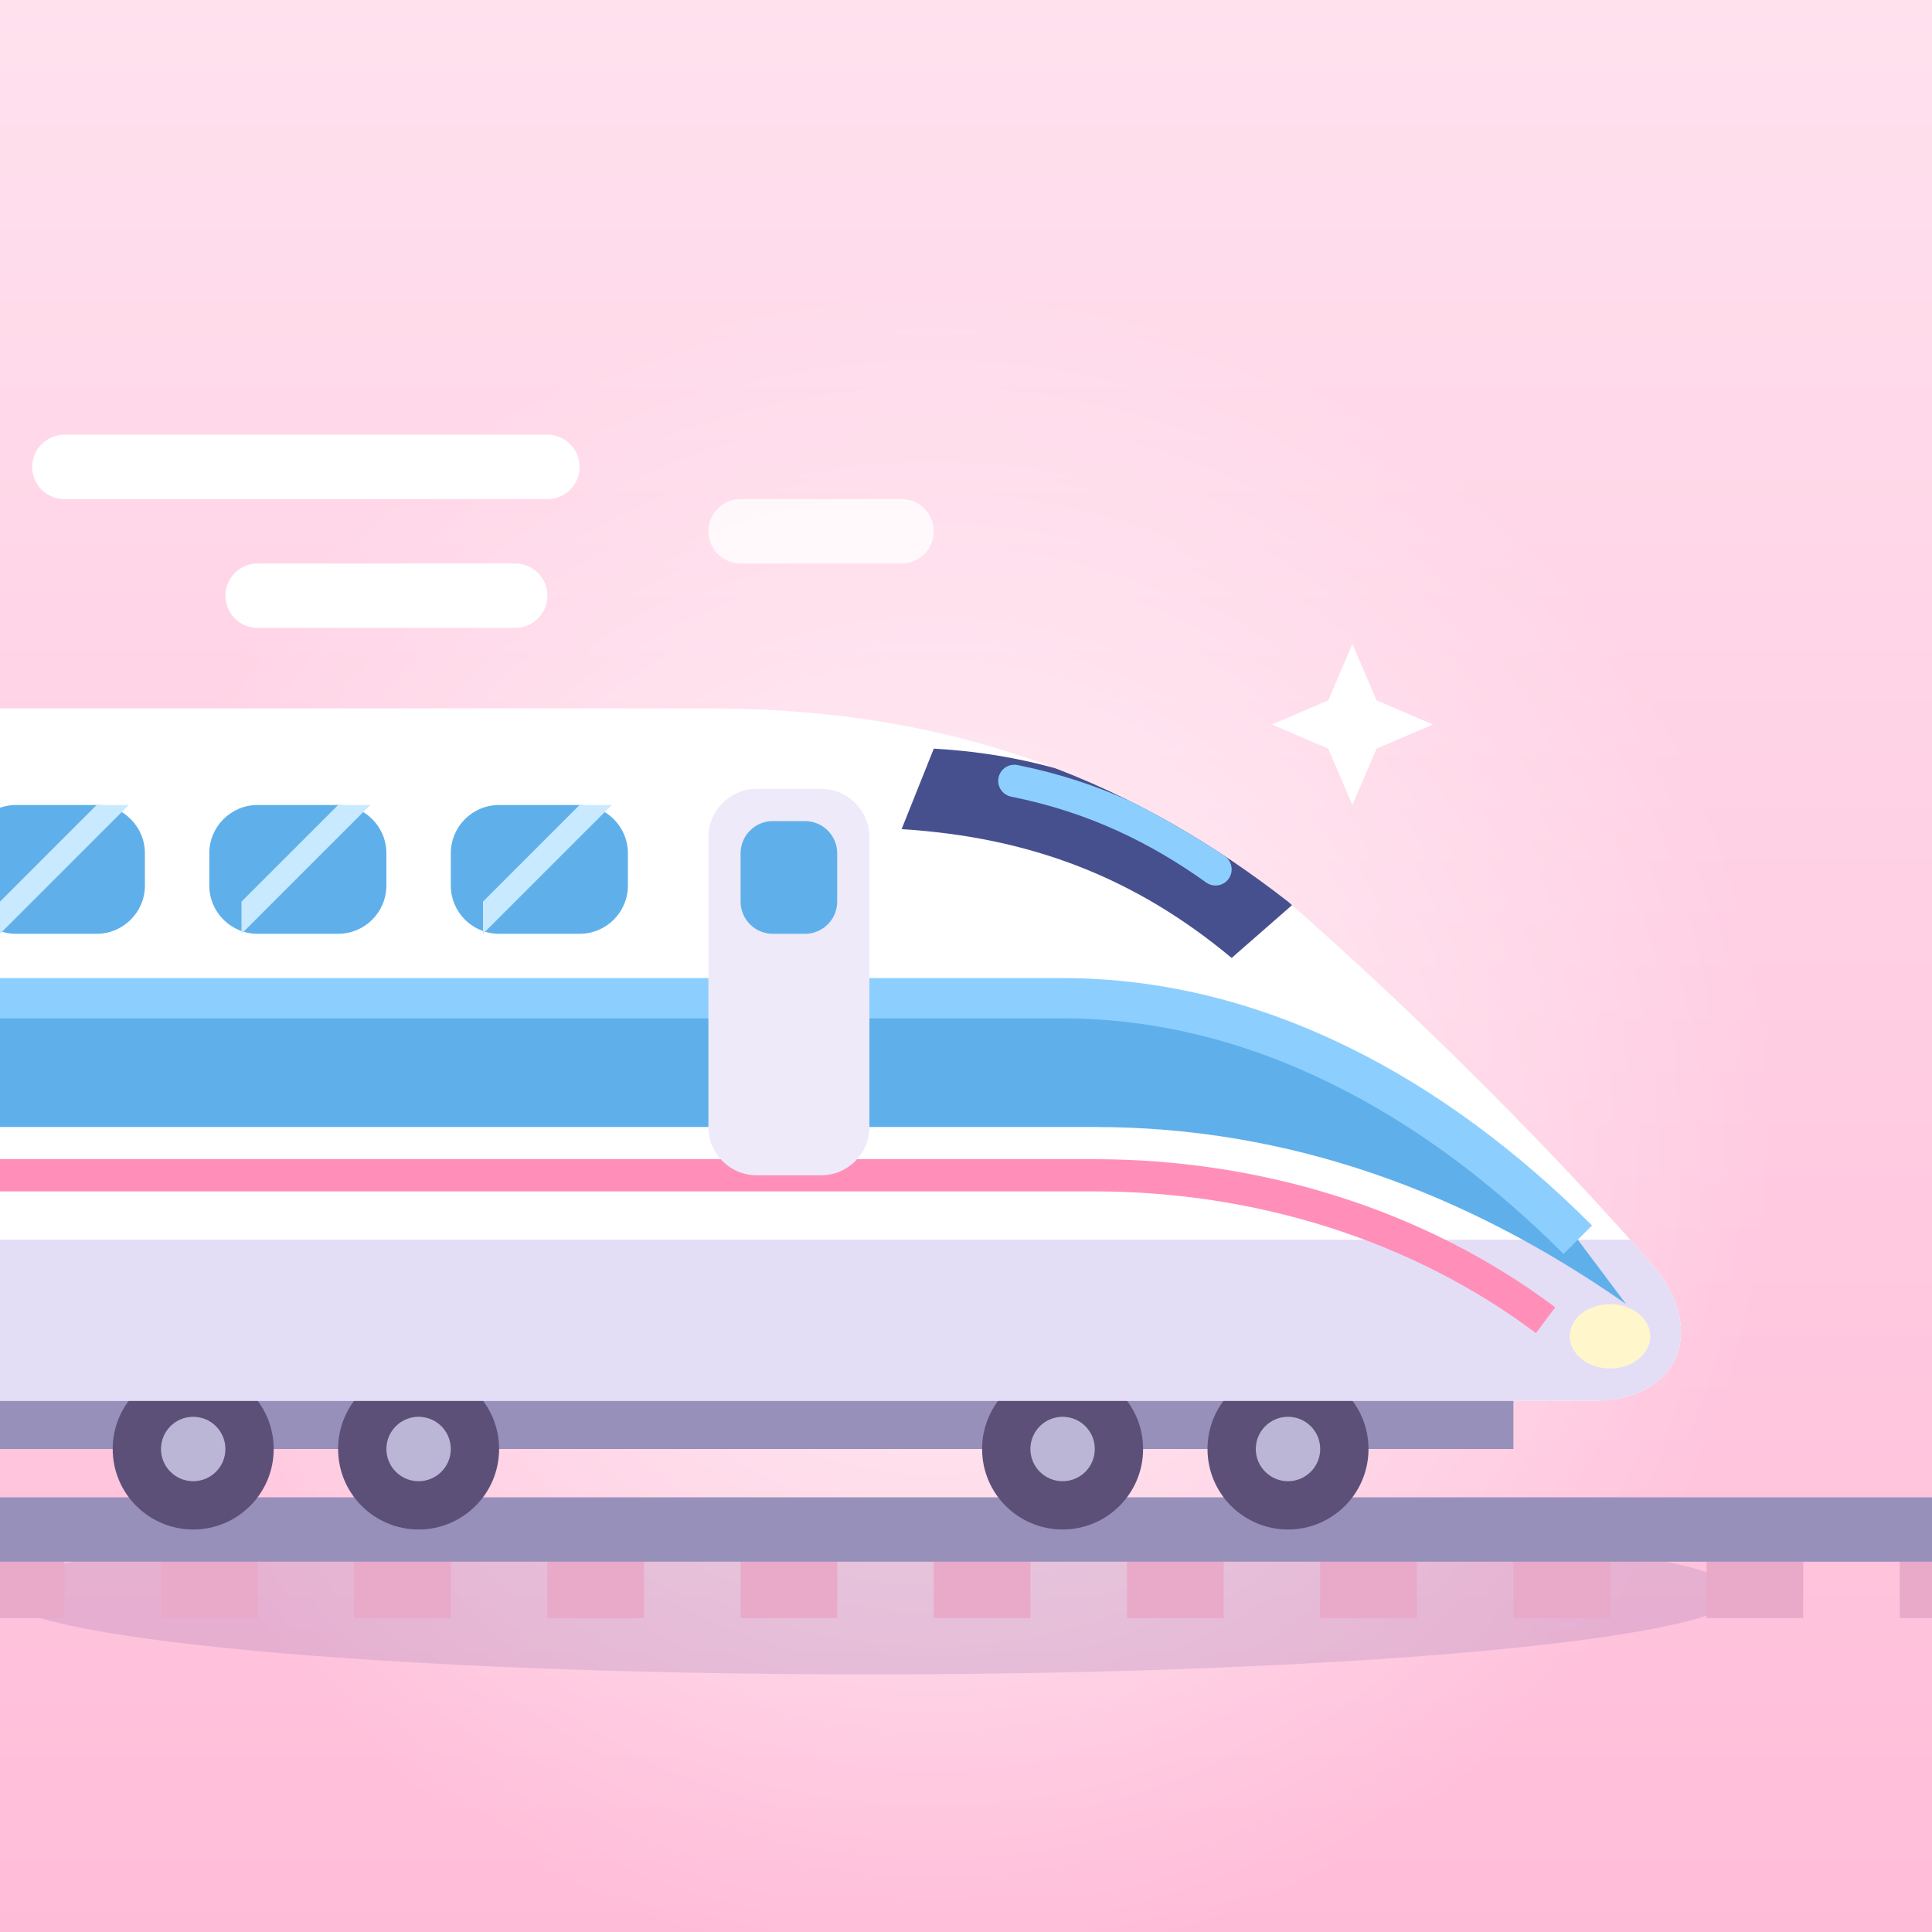
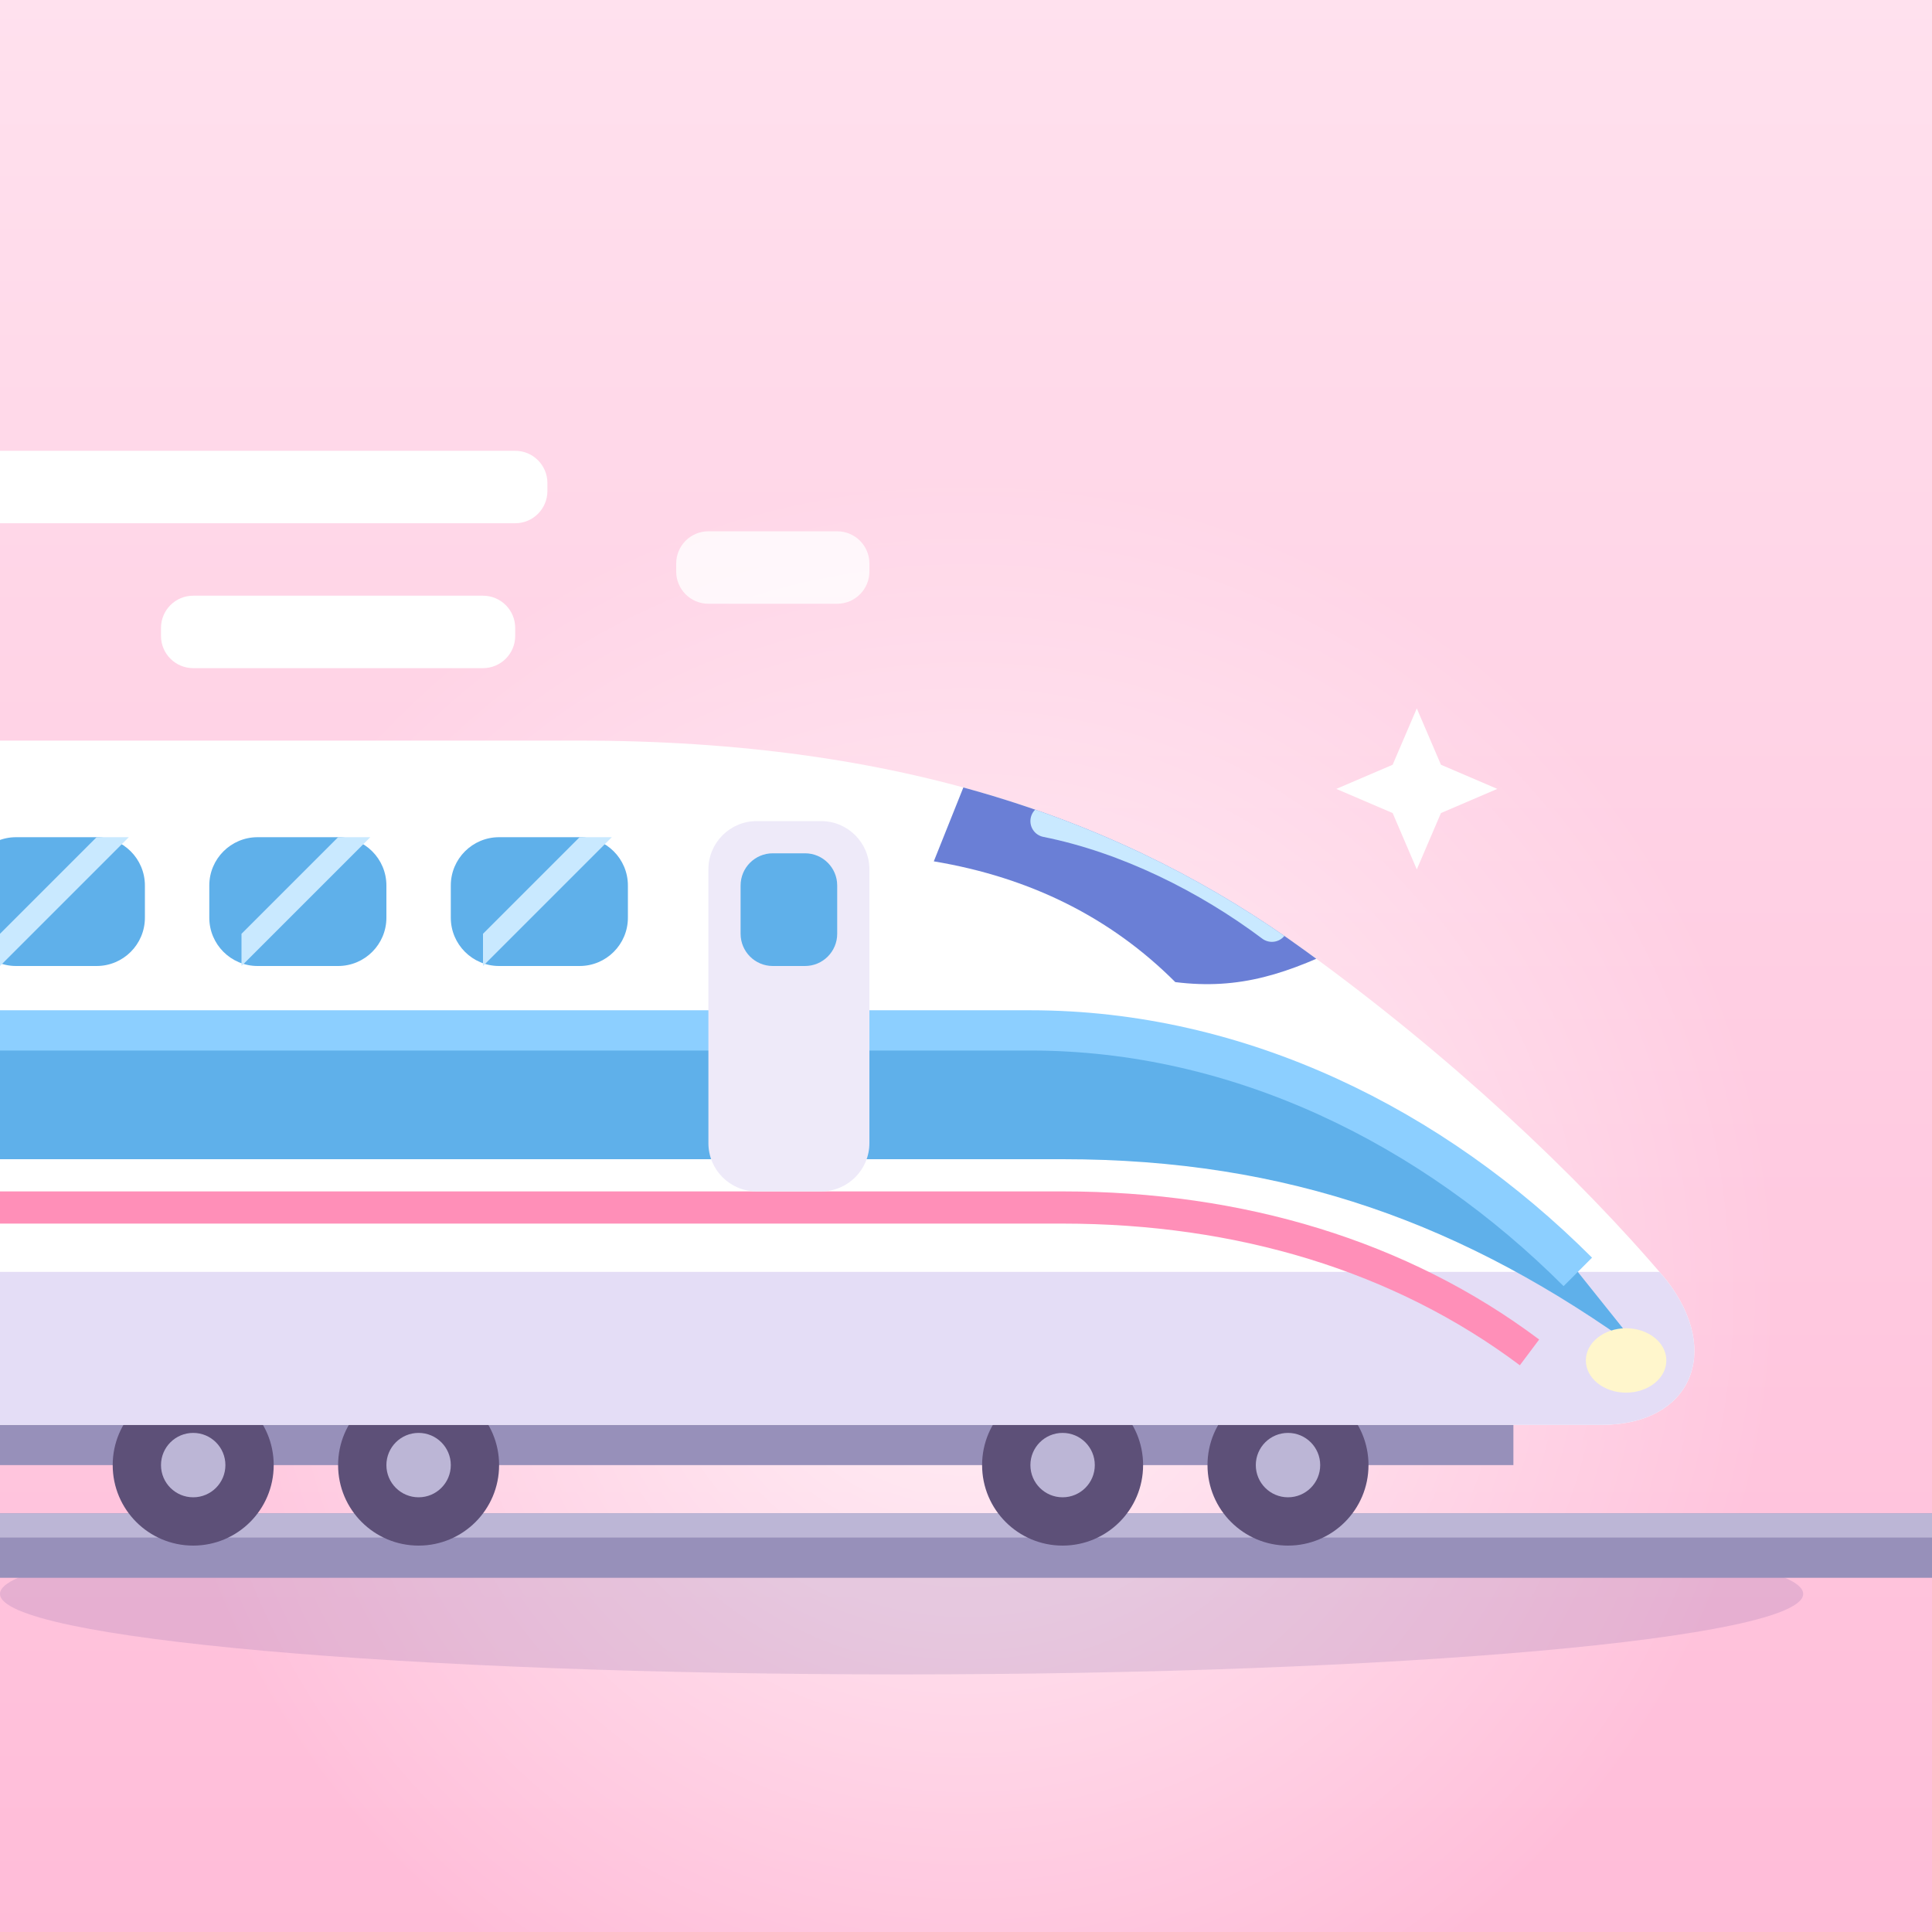
<svg xmlns="http://www.w3.org/2000/svg" viewBox="0 0 120 120">
  <defs>
    <linearGradient id="bg" x1="0" y1="0" x2="0" y2="1">
      <stop offset="0" stop-color="#ffe1ee" />
      <stop offset="1" stop-color="#ffbcd8" />
    </linearGradient>
    <radialGradient id="glow" cx="0.5" cy="0.5" r="0.5">
      <stop offset="0" stop-color="#fff" stop-opacity="0.75" />
      <stop offset="1" stop-color="#fff" stop-opacity="0" />
    </radialGradient>
-     <path id="bodyP" d="M-4 44H44C60 44 71 49 80 56C88 63 97 72 103 79C106 83 104 87 99 87H-4Z" />
+     <path id="bodyP" d="M-4 46H36C56 46 70 51 81 59C90 65.5 98 73 103.5 79.5C107 84 105 88.5 99.5 88.5H-4Z" />
    <clipPath id="body">
      <use href="#bodyP" />
    </clipPath>
    <g id="wheel">
      <circle r="5" fill="#5d5078" />
      <circle r="2" fill="#bcb6d6" />
    </g>
  </defs>
  <rect width="120" height="120" fill="url(#bg)" />
-   <circle cx="58" cy="70" r="52" fill="url(#glow)" />
+   <circle cx="60" cy="80" r="50" fill="url(#glow)" />
  <g fill="#fff">
-     <rect x="2" y="27" width="34" height="4" rx="2" />
-     <rect x="14" y="35" width="20" height="4" rx="2" />
-     <rect x="44" y="31" width="14" height="4" rx="2" opacity="0.8" />
+     <rect x="-4" y="28" width="38" height="4.5" rx="2" />
+     <rect x="10" y="37" width="22" height="4.5" rx="2" />
+     <rect x="42" y="33" width="12" height="4.5" rx="2" opacity="0.8" />
  </g>
-   <ellipse cx="54" cy="99" rx="54" ry="5" fill="#4b3a8c" opacity="0.14" />
-   <path d="M-2 98H122" stroke="#e9a9c8" stroke-width="5" stroke-dasharray="6 6" />
-   <rect x="-2" y="93" width="124" height="4" rx="2" fill="#9790ba" />
-   <rect x="-4" y="84" width="98" height="6" fill="#9790ba" />
-   <use href="#wheel" transform="translate(12 90)" />
-   <use href="#wheel" transform="translate(26 90)" />
-   <use href="#wheel" transform="translate(66 90)" />
-   <use href="#wheel" transform="translate(80 90)" />
+   <ellipse cx="56" cy="99" rx="56" ry="5" fill="#4b3a8c" opacity="0.14" />
+   <rect x="-4" y="94" width="128" height="4" rx="2" fill="#9790ba" />
+   <rect x="-4" y="94" width="128" height="1.5" fill="#bcb6d6" />
+   <rect x="-4" y="85" width="98" height="6" fill="#9790ba" />
+   <use href="#wheel" transform="translate(12 91)" />
+   <use href="#wheel" transform="translate(26 91)" />
+   <use href="#wheel" transform="translate(66 91)" />
+   <use href="#wheel" transform="translate(80 91)" />
  <g clip-path="url(#body)">
-     <rect x="-4" y="40" width="112" height="50" fill="#fff" />
-     <rect x="-4" y="77" width="112" height="12" fill="#e4ddf6" />
-     <path d="M-4 62H66C78 62 89 68 98 77L101 81C91 74 80 70 68 70H-4Z" fill="#5fb0ea" />
-     <path d="M-4 62H66C78 62 89 68 98 77" fill="none" stroke="#8ccfff" stroke-width="2.5" />
-     <path d="M-4 73H68C78 73 88 76 96 82" fill="none" stroke="#ff8fb8" stroke-width="2" />
+     <rect x="-4" y="44" width="114" height="46" fill="#fff" />
+     <rect x="-4" y="79" width="114" height="11" fill="#e4ddf6" />
+     <path d="M-4 64H64C77 64 89 70 98 79L102 84C91 76 80 72 66 72H-4Z" fill="#5fb0ea" />
+     <path d="M-4 64H64C77 64 89 70 98 79" fill="none" stroke="#8ccfff" stroke-width="2.5" />
+     <path d="M-4 75H66C77 75 87 78 95 84" fill="none" stroke="#ff8fb8" stroke-width="2" />
    <g fill="#5fb0ea">
-       <rect x="-2" y="50" width="11" height="8" rx="3" />
-       <rect x="13" y="50" width="11" height="8" rx="3" />
-       <rect x="28" y="50" width="11" height="8" rx="3" />
+       <rect x="-2" y="52" width="11" height="8" rx="3" />
+       <rect x="13" y="52" width="11" height="8" rx="3" />
+       <rect x="28" y="52" width="11" height="8" rx="3" />
    </g>
    <g fill="#c9e9ff">
-       <path d="M0 56l6-6h2l-8 8zM15 56l6-6h2l-8 8zM30 56l6-6h2l-8 8z" />
+       <path d="M0 58l6-6h2l-8 8zM15 58l6-6h2l-8 8zM30 58l6-6h2l-8 8z" />
    </g>
-     <rect x="44" y="49" width="10" height="24" rx="3" fill="#eeeaf9" />
-     <rect x="46" y="51" width="6" height="7" rx="2" fill="#5fb0ea" />
-     <path d="M58 46.5C67 47 74 50.5 80.5 56L76.5 59.5C70.5 54.5 64 52 56 51.5Z" fill="#46508f" />
-     <path d="M63 48.5C68 49.5 72 51.5 75.5 54" fill="none" stroke="#8ccfff" stroke-width="2" stroke-linecap="round" />
+     <rect x="44" y="51" width="10" height="23" rx="3" fill="#eeeaf9" />
+     <rect x="46" y="53" width="6" height="7" rx="2" fill="#5fb0ea" />
+     <path d="M60 48.5C69 49.5 77 53 84 58.5C80 60.5 77 61.5 73 61C69 57 64 54.5 58 53.5Z" fill="#6a7fd6" />
+     <path d="M65 51C70 52 75 54.5 79 57.5" fill="none" stroke="#c9e9ff" stroke-width="2" stroke-linecap="round" />
  </g>
-   <ellipse cx="100" cy="83" rx="2.5" ry="2" fill="#fff6cc" />
-   <path d="M84 40l1.5 3.5 3.5 1.5-3.5 1.5-1.5 3.5-1.5-3.5-3.5-1.5 3.5-1.5z" fill="#fff" />
+   <ellipse cx="101" cy="84.5" rx="2.5" ry="2" fill="#fff6cc" />
+   <path d="M88 44l1.5 3.5 3.5 1.5-3.5 1.5-1.5 3.5-1.5-3.5-3.5-1.5 3.5-1.5z" fill="#fff" />
</svg>
